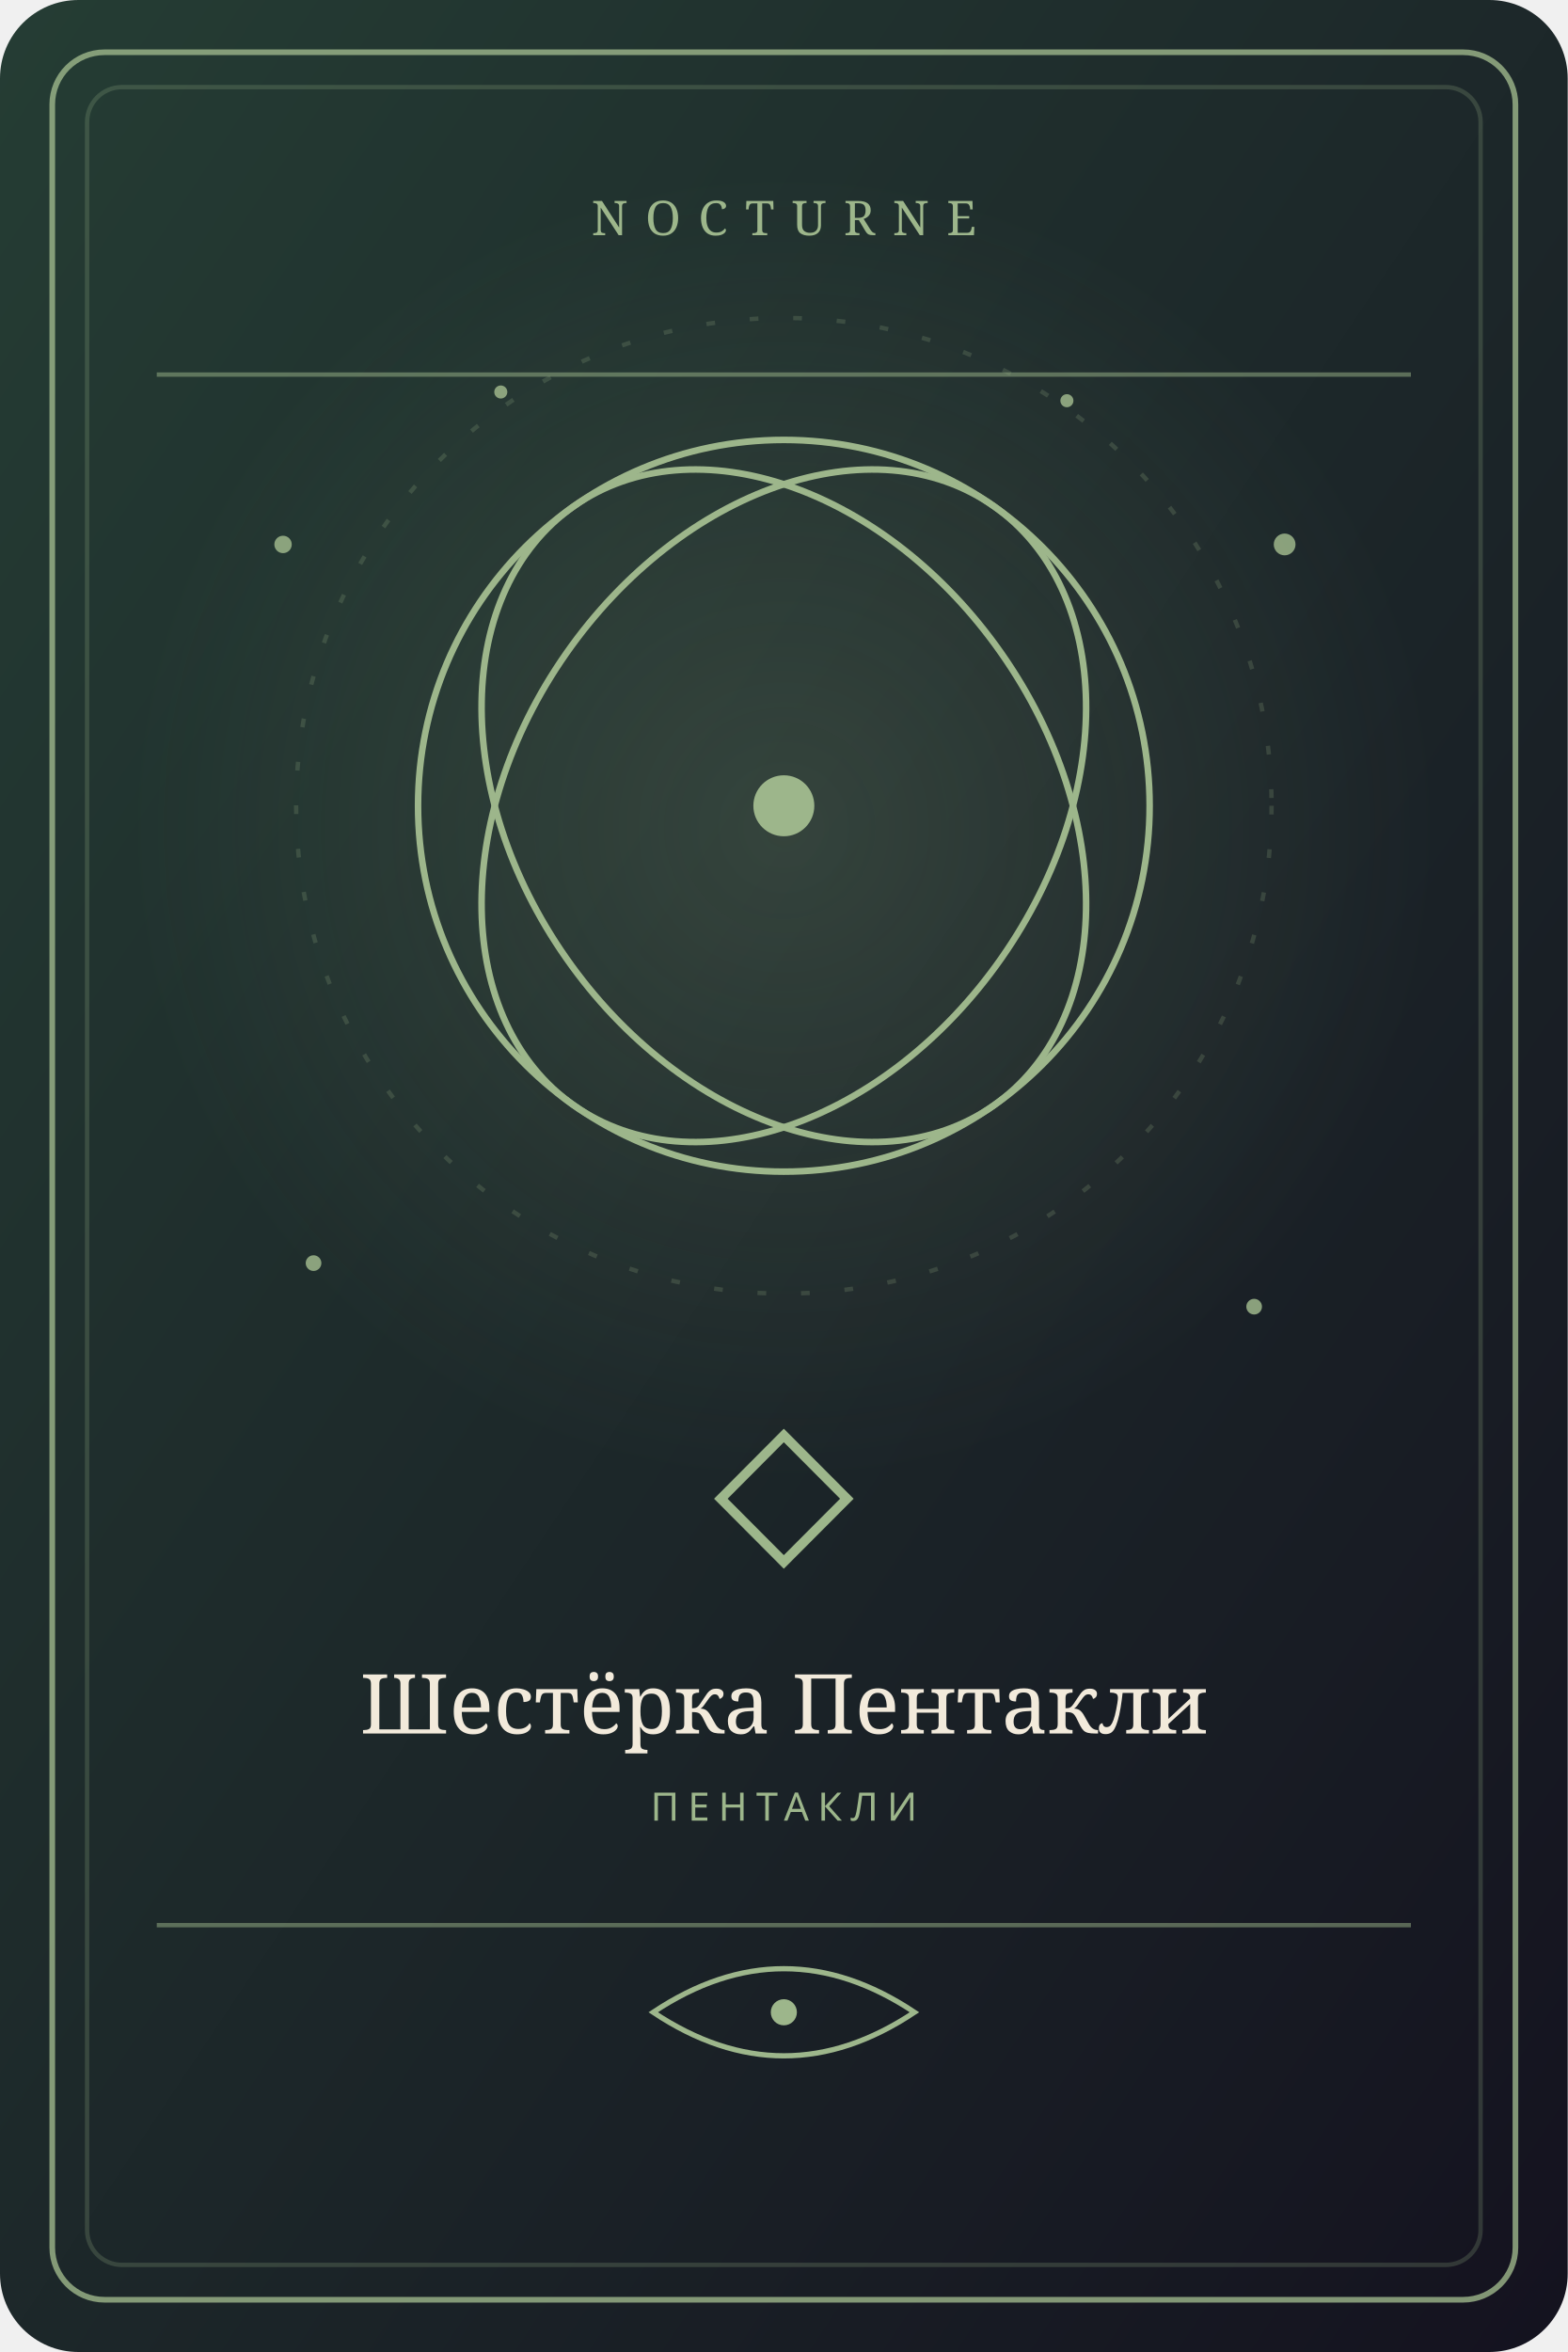
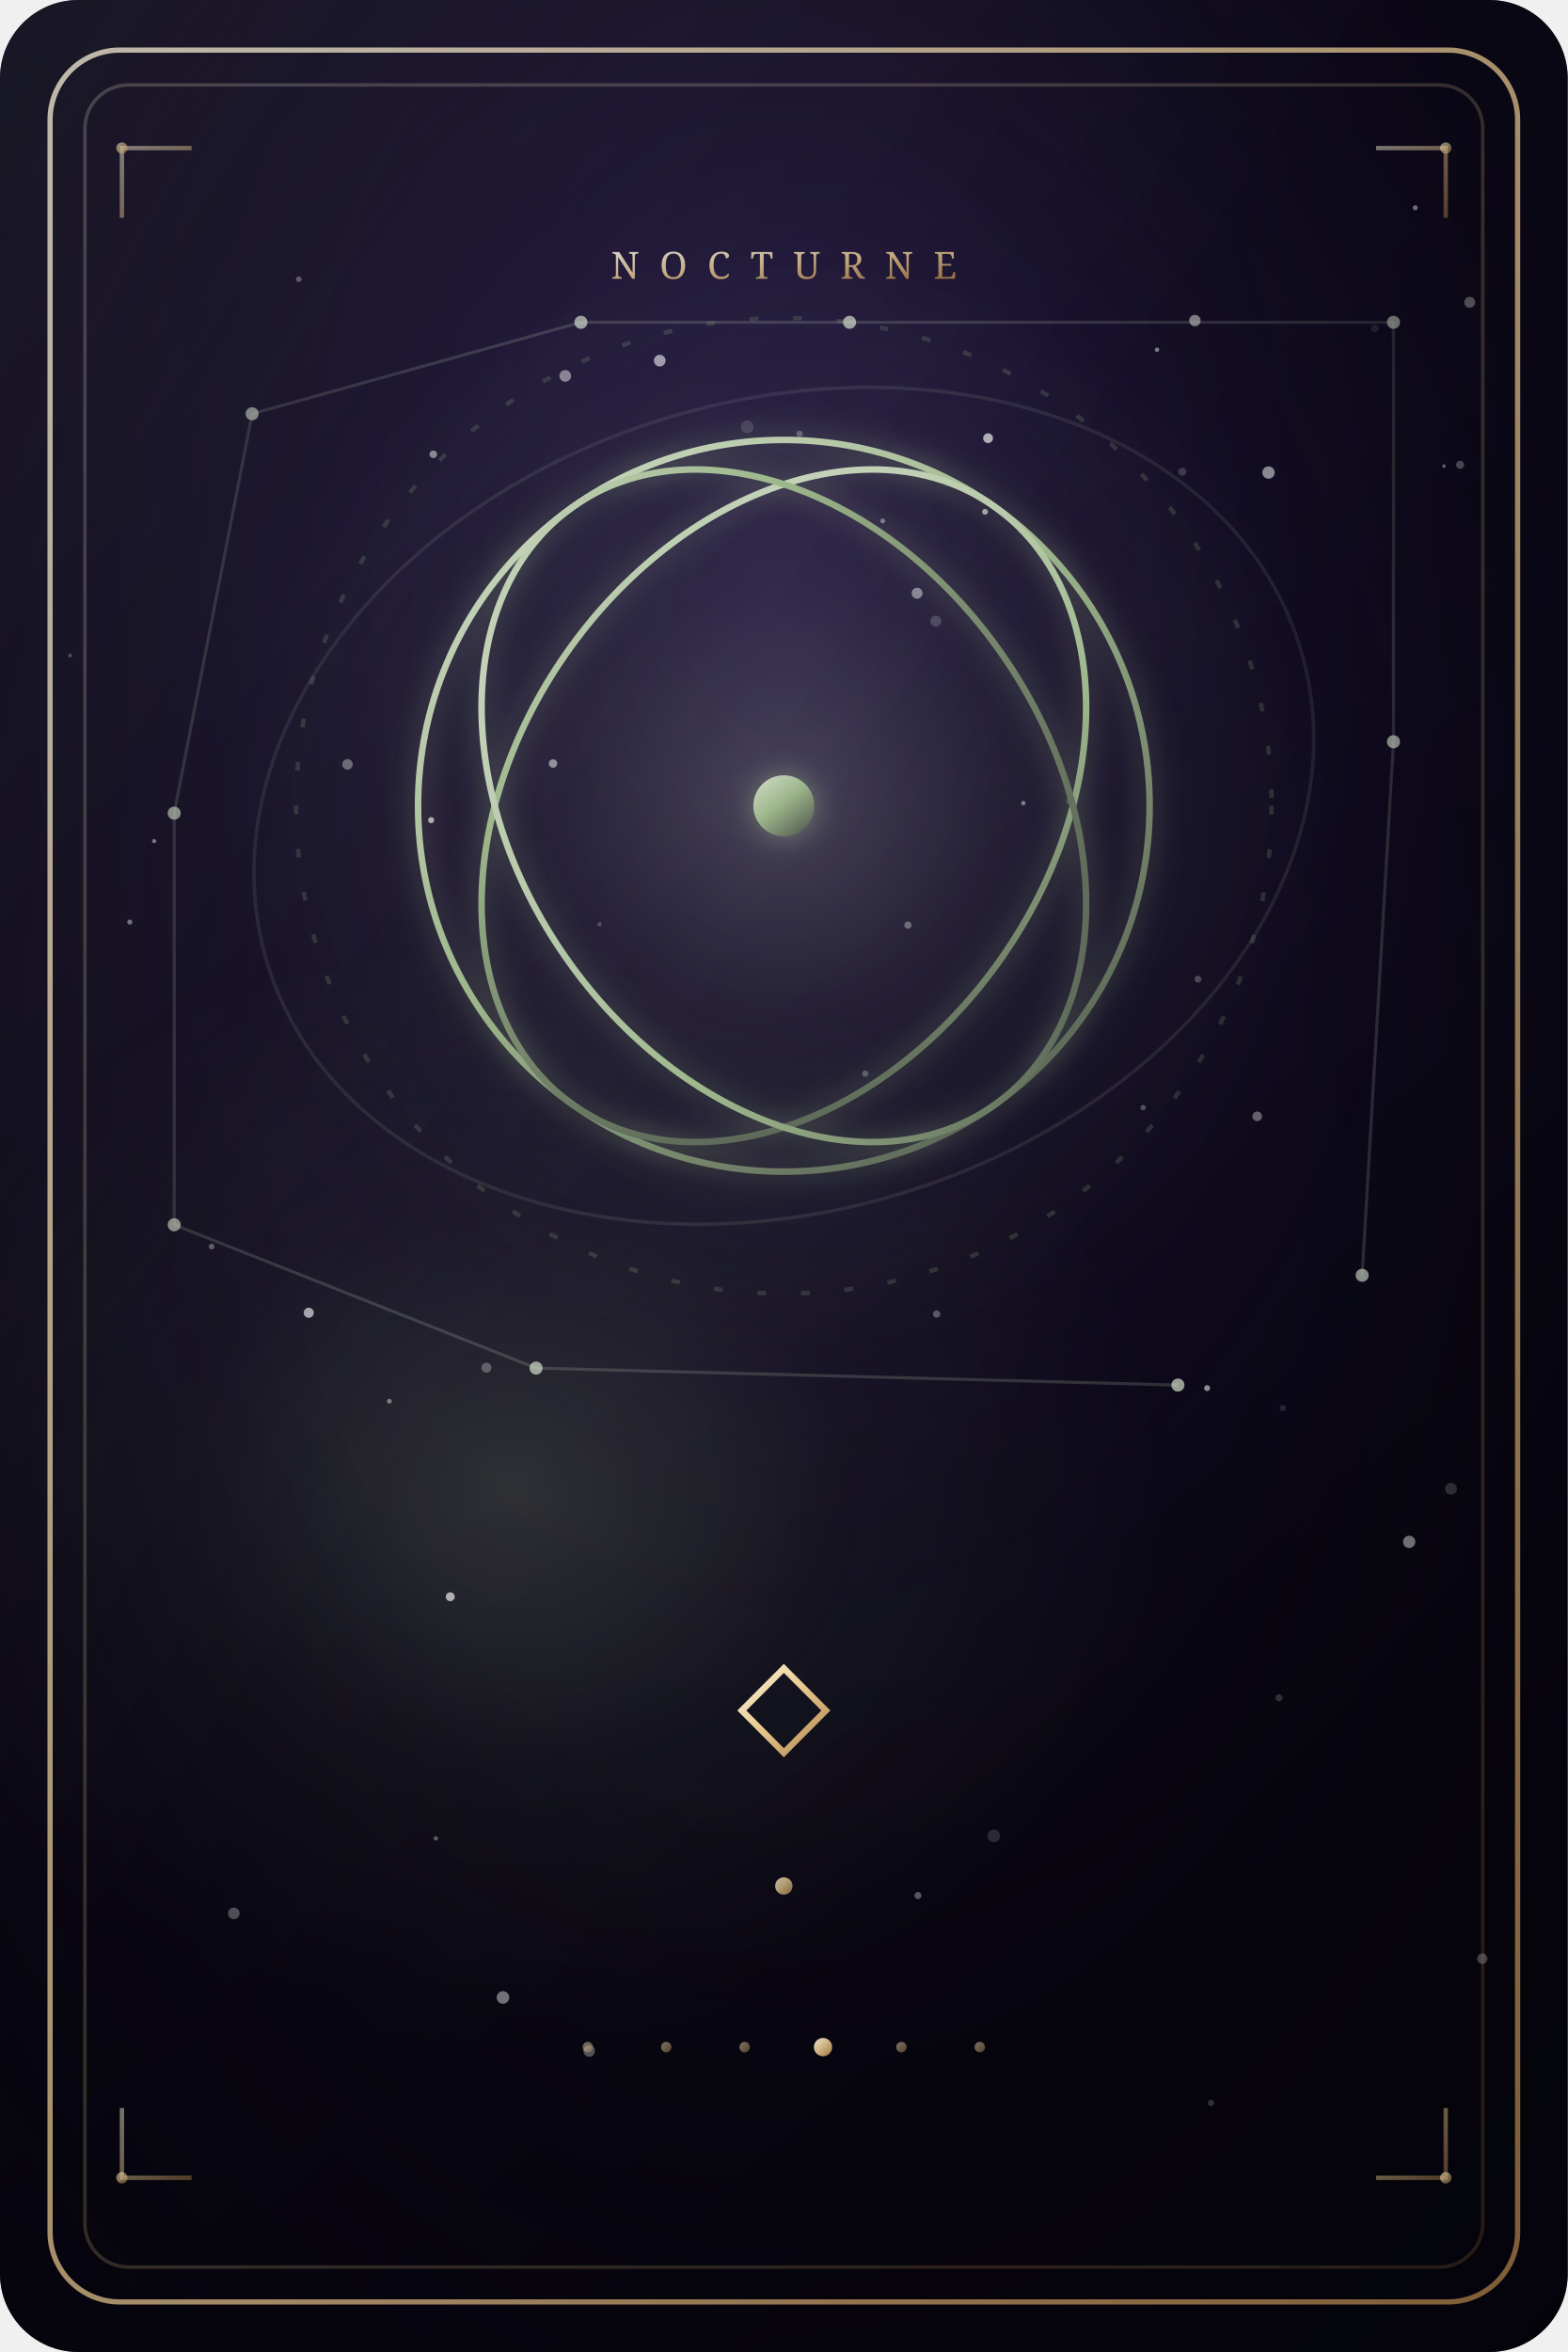
<svg xmlns="http://www.w3.org/2000/svg" viewBox="0 0 360 540" role="img" aria-label="Nocturne Tarot — Шестёрка Пентакли">
  <defs>
-     <linearGradient id="bg" x1="0" y1="0" x2="1" y2="1">
-       <stop stop-color="#253d34" />
-       <stop offset="1" stop-color="#14121f" />
+     <linearGradient id="bg" x1="0" y1="0" x2=".55" y2="1">
+       <stop offset="0" stop-color="#161029" />
+       <stop offset=".5" stop-color="#0e0a1b" />
+       <stop offset="1" stop-color="#06040d" />
    </linearGradient>
-     <radialGradient id="glow">
-       <stop stop-color="#9db68b" stop-opacity=".18" />
+     <radialGradient id="neb" cx=".5" cy=".26" r=".66">
+       <stop offset="0" stop-color="#6b4ab4" stop-opacity=".26" />
+       <stop offset=".5" stop-color="#3d2a6b" stop-opacity=".1" />
+       <stop offset="1" stop-color="#0a0814" stop-opacity="0" />
+     </radialGradient>
+     <radialGradient id="accentGlow" cx=".5" cy=".5" r=".5">
+       <stop offset="0" stop-color="#9db68b" stop-opacity=".22" />
+       <stop offset=".5" stop-color="#9db68b" stop-opacity=".06" />
      <stop offset="1" stop-color="#9db68b" stop-opacity="0" />
    </radialGradient>
+     <radialGradient id="halo" cx=".5" cy=".5" r=".5">
+       <stop offset="0" stop-color="#d3decb" stop-opacity=".22" />
+       <stop offset=".4" stop-color="#9db68b" stop-opacity=".08" />
+       <stop offset="1" stop-color="#9db68b" stop-opacity="0" />
+     </radialGradient>
+     <radialGradient id="vig" cx=".5" cy=".44" r=".76">
+       <stop offset=".42" stop-color="#04030a" stop-opacity="0" />
+       <stop offset="1" stop-color="#04030a" stop-opacity=".8" />
+     </radialGradient>
+     <linearGradient id="gold" x1="0" y1="0" x2="1" y2="1">
+       <stop offset="0" stop-color="#fff6df" />
+       <stop offset=".45" stop-color="#e8cc93" />
+       <stop offset="1" stop-color="#ad7f47" />
+     </linearGradient>
+     <linearGradient id="sig" x1="0" y1="0" x2=".8" y2="1">
+       <stop offset="0" stop-color="#d3decb" />
+       <stop offset=".5" stop-color="#9db68b" />
+       <stop offset="1" stop-color="#576154" />
+     </linearGradient>
+     <linearGradient id="sheen" x1="0" y1="0" x2="1" y2="1">
+       <stop offset="0" stop-color="#ffffff" stop-opacity=".06" />
+       <stop offset=".45" stop-color="#ffffff" stop-opacity="0" />
+     </linearGradient>
+     <filter id="glow" x="-40%" y="-40%" width="180%" height="180%">
+       <feDropShadow dx="0" dy="0" stdDeviation="3.2" flood-color="#9db68b" flood-opacity=".55" />
+     </filter>
  </defs>
  <rect width="360" height="540" rx="18" fill="url(#bg)" />
-   <rect x="12" y="12" width="336" height="516" rx="12" fill="none" stroke="#9db68b" stroke-opacity=".8" stroke-width="1.3" />
-   <rect x="20" y="20" width="320" height="500" rx="8" fill="none" stroke="#9db68b" stroke-opacity=".22" />
-   <circle cx="180" cy="190" r="150" fill="url(#glow)" />
-   <path d="M36 86 H324 M36 442 H324" stroke="#9db68b" stroke-opacity=".5" />
+   <rect width="360" height="540" rx="18" fill="url(#neb)" />
+   <ellipse cx="118" cy="343" rx="150" ry="128" fill="url(#accentGlow)" />
+   <g>
+     <circle cx="210.6" cy="136.2" r="1.26" fill="#fff" opacity="0.46" />
+     <circle cx="294.6" cy="323.3" r="0.70" fill="#fff" opacity="0.13" />
+     <circle cx="340.4" cy="449.7" r="1.19" fill="#fff" opacity="0.48" />
+     <circle cx="274.4" cy="73.6" r="1.31" fill="#fff" opacity="0.53" />
+     <circle cx="315.7" cy="75.4" r="0.88" fill="#fff" opacity="0.12" />
+     <circle cx="103.4" cy="366.6" r="1.03" fill="#fff" opacity="0.64" />
+     <circle cx="278.1" cy="482.8" r="0.72" fill="#fff" opacity="0.29" />
+     <circle cx="151.5" cy="82.8" r="1.34" fill="#fff" opacity="0.57" />
+     <circle cx="115.5" cy="458.6" r="1.45" fill="#fff" opacity="0.55" />
+     <circle cx="271.5" cy="108.3" r="0.93" fill="#fff" opacity="0.18" />
+     <circle cx="89.4" cy="321.7" r="0.55" fill="#fff" opacity="0.41" />
+     <circle cx="288.7" cy="256.3" r="1.11" fill="#fff" opacity="0.35" />
+     <circle cx="245.9" cy="183.9" r="1.05" fill="#fff" opacity="0.17" />
+     <circle cx="111.7" cy="314.0" r="1.14" fill="#fff" opacity="0.28" />
+     <circle cx="208.5" cy="212.4" r="0.84" fill="#fff" opacity="0.34" />
+     <circle cx="323.6" cy="354.0" r="1.41" fill="#fff" opacity="0.55" />
+     <circle cx="48.6" cy="286.2" r="0.65" fill="#fff" opacity="0.35" />
+     <circle cx="325.0" cy="47.7" r="0.58" fill="#fff" opacity="0.64" />
+     <circle cx="337.5" cy="69.4" r="1.26" fill="#fff" opacity="0.46" />
+     <circle cx="100.1" cy="422.1" r="0.49" fill="#fff" opacity="0.41" />
+     <circle cx="226.9" cy="100.6" r="1.13" fill="#fff" opacity="0.65" />
+     <circle cx="265.7" cy="80.3" r="0.51" fill="#fff" opacity="0.49" />
+     <circle cx="214.9" cy="142.6" r="1.25" fill="#fff" opacity="0.18" />
+     <circle cx="68.6" cy="64.1" r="0.65" fill="#fff" opacity="0.37" />
+     <circle cx="335.3" cy="106.7" r="0.93" fill="#fff" opacity="0.36" />
+     <circle cx="53.7" cy="439.3" r="1.33" fill="#fff" opacity="0.43" />
+     <circle cx="226.2" cy="117.5" r="0.67" fill="#fff" opacity="0.60" />
+     <circle cx="331.6" cy="107.0" r="0.41" fill="#fff" opacity="0.50" />
+     <circle cx="275.1" cy="224.8" r="0.79" fill="#fff" opacity="0.24" />
+     <circle cx="137.7" cy="212.2" r="0.47" fill="#fff" opacity="0.23" />
+     <circle cx="215.1" cy="301.7" r="0.85" fill="#fff" opacity="0.29" />
+     <circle cx="70.9" cy="301.4" r="1.16" fill="#fff" opacity="0.61" />
+     <circle cx="135.3" cy="470.9" r="1.32" fill="#fff" opacity="0.40" />
+     <circle cx="262.5" cy="254.3" r="0.62" fill="#fff" opacity="0.27" />
+     <circle cx="171.6" cy="98.0" r="1.46" fill="#fff" opacity="0.14" />
+     <circle cx="235.0" cy="184.4" r="0.50" fill="#fff" opacity="0.45" />
+     <circle cx="333.2" cy="341.8" r="1.36" fill="#fff" opacity="0.21" />
+     <circle cx="277.2" cy="318.7" r="0.68" fill="#fff" opacity="0.54" />
+     <circle cx="228.2" cy="421.5" r="1.45" fill="#fff" opacity="0.15" />
+     <circle cx="225.3" cy="114.7" r="0.45" fill="#fff" opacity="0.20" />
+     <circle cx="79.8" cy="175.5" r="1.21" fill="#fff" opacity="0.35" />
+     <circle cx="202.7" cy="119.6" r="0.56" fill="#fff" opacity="0.39" />
+     <circle cx="99.5" cy="104.3" r="0.87" fill="#fff" opacity="0.49" />
+     <circle cx="293.7" cy="389.8" r="0.81" fill="#fff" opacity="0.20" />
+     <circle cx="127.0" cy="175.3" r="0.97" fill="#fff" opacity="0.51" />
+     <circle cx="198.7" cy="246.5" r="0.73" fill="#fff" opacity="0.26" />
+     <circle cx="99.0" cy="188.3" r="0.70" fill="#fff" opacity="0.65" />
+     <circle cx="16.1" cy="150.5" r="0.46" fill="#fff" opacity="0.33" />
+     <circle cx="35.4" cy="193.1" r="0.48" fill="#fff" opacity="0.51" />
+     <circle cx="29.8" cy="211.7" r="0.58" fill="#fff" opacity="0.49" />
+     <circle cx="291.3" cy="108.5" r="1.42" fill="#fff" opacity="0.58" />
+     <circle cx="129.8" cy="86.3" r="1.35" fill="#fff" opacity="0.46" />
+     <circle cx="183.6" cy="99.6" r="0.73" fill="#fff" opacity="0.28" />
+     <circle cx="210.8" cy="435.2" r="0.80" fill="#fff" opacity="0.35" />
+   </g>
+   <g>
+     <circle cx="270.5" cy="318.0" r="1.5" fill="#d3decb" opacity=".7" />
+     <circle cx="123.1" cy="314.1" r="1.5" fill="#d3decb" opacity=".7" />
+     <circle cx="40.0" cy="281.2" r="1.5" fill="#d3decb" opacity=".7" />
+     <circle cx="40.0" cy="186.7" r="1.5" fill="#d3decb" opacity=".7" />
+     <circle cx="57.9" cy="95.0" r="1.5" fill="#d3decb" opacity=".7" />
+     <circle cx="133.4" cy="74.0" r="1.5" fill="#d3decb" opacity=".7" />
+     <circle cx="195.1" cy="74.0" r="1.5" fill="#d3decb" opacity=".7" />
+     <circle cx="320.0" cy="74.0" r="1.5" fill="#d3decb" opacity=".7" />
+     <circle cx="320.0" cy="170.3" r="1.5" fill="#d3decb" opacity=".7" />
+     <circle cx="312.8" cy="292.8" r="1.5" fill="#d3decb" opacity=".7" />
+     <line x1="270.5" y1="318.0" x2="123.1" y2="314.1" stroke="#d3decb" stroke-opacity=".18" stroke-width=".7" />
+     <line x1="123.1" y1="314.1" x2="40.0" y2="281.2" stroke="#d3decb" stroke-opacity=".18" stroke-width=".7" />
+     <line x1="40.0" y1="281.2" x2="40.0" y2="186.7" stroke="#d3decb" stroke-opacity=".18" stroke-width=".7" />
+     <line x1="40.0" y1="186.7" x2="57.9" y2="95.0" stroke="#d3decb" stroke-opacity=".18" stroke-width=".7" />
+     <line x1="57.9" y1="95.0" x2="133.4" y2="74.0" stroke="#d3decb" stroke-opacity=".18" stroke-width=".7" />
+     <line x1="133.4" y1="74.0" x2="195.1" y2="74.0" stroke="#d3decb" stroke-opacity=".18" stroke-width=".7" />
+     <line x1="195.1" y1="74.0" x2="320.0" y2="74.0" stroke="#d3decb" stroke-opacity=".18" stroke-width=".7" />
+     <line x1="320.0" y1="74.0" x2="320.0" y2="170.3" stroke="#d3decb" stroke-opacity=".18" stroke-width=".7" />
+     <line x1="320.0" y1="170.3" x2="312.8" y2="292.8" stroke="#d3decb" stroke-opacity=".18" stroke-width=".7" />
+   </g>
+   <ellipse cx="180" cy="185" rx="124" ry="93" transform="rotate(-17 180 185)" fill="none" stroke="#d3decb" stroke-opacity=".1" stroke-width=".8" />
+   <rect width="360" height="540" rx="18" fill="url(#vig)" />
+   <rect width="360" height="540" rx="18" fill="url(#sheen)" />
+   <circle cx="180" cy="185" r="126" fill="url(#halo)" />
+   <rect x="11.5" y="11.5" width="337" height="517" rx="16" fill="none" stroke="url(#gold)" stroke-opacity=".72" stroke-width="1.2" />
+   <rect x="19.5" y="19.5" width="321" height="501" rx="10" fill="none" stroke="url(#gold)" stroke-opacity=".2" stroke-width=".8" />
+   <g stroke="url(#gold)" stroke-opacity=".45" stroke-width="1" fill="none">
+     <path d="M28 50 V34 H44" />
+     <path d="M332 50 V34 H316" />
+     <path d="M28 484 V500 H44" />
+     <path d="M332 484 V500 H316" />
+   </g>
+   <g fill="url(#gold)" opacity=".55">
+     <circle cx="28" cy="34" r="1.3" />
+     <circle cx="332" cy="34" r="1.3" />
+     <circle cx="28" cy="500" r="1.3" />
+     <circle cx="332" cy="500" r="1.3" />
+   </g>
+   <path d="M58 60 H114 M246 60 H302" stroke="url(#gold)" stroke-opacity=".34" stroke-width=".9" />
+   <text x="180" y="64" text-anchor="middle" fill="url(#gold)" fill-opacity=".82" font-family="Georgia,serif" font-size="8.6" letter-spacing="4.6">NOCTURNE</text>
  <circle cx="180" cy="185" r="112" fill="none" stroke="#9db68b" stroke-opacity=".2" stroke-dasharray="2 8" />
-   <circle cx="180" cy="185" r="84.0" fill="none" stroke="#9db68b" stroke-width="1.5" />
-   <ellipse cx="180" cy="185" rx="61" ry="84" transform="rotate(35 180 185)" fill="none" stroke="#9db68b" stroke-width="1.5" />
-   <ellipse cx="180" cy="185" rx="61" ry="84" transform="rotate(-35 180 185)" fill="none" stroke="#9db68b" stroke-width="1.5" />
-   <circle cx="180" cy="185" r="7" fill="#9db68b" />
-   <g fill="#9db68b" opacity=".85">
-     <circle cx="65" cy="125" r="2" />
-     <circle cx="295" cy="125" r="2.5" />
-     <circle cx="72" cy="290" r="1.8" />
-     <circle cx="288" cy="300" r="1.8" />
-     <circle cx="115" cy="90" r="1.5" />
-     <circle cx="245" cy="92" r="1.5" />
+   <g filter="url(#glow)">
+     <circle cx="180" cy="185" r="84.0" fill="none" stroke="url(#sig)" stroke-width="1.5" />
+     <ellipse cx="180" cy="185" rx="61" ry="84" transform="rotate(35 180 185)" fill="none" stroke="url(#sig)" stroke-width="1.5" />
+     <ellipse cx="180" cy="185" rx="61" ry="84" transform="rotate(-35 180 185)" fill="none" stroke="url(#sig)" stroke-width="1.5" />
+     <circle cx="180" cy="185" r="7" fill="url(#sig)" />
  </g>
-   <text x="180" y="54" text-anchor="middle" fill="#9db68b" font-family="Georgia,serif" font-size="11" letter-spacing="4">NOCTURNE</text>
-   <text x="180" y="355" text-anchor="middle" fill="#9db68b" font-family="Georgia,serif" font-size="42">◇</text>
-   <text x="180" y="398" text-anchor="middle" fill="#f2eadb" font-family="Georgia,serif" font-size="19">Шестёрка Пентакли</text>
-   <text x="180" y="418" text-anchor="middle" fill="#9db68b" font-family="sans-serif" font-size="9" letter-spacing="2">ПЕНТАКЛИ</text>
-   <path d="M150 462 Q180 442 210 462 Q180 482 150 462Z" fill="none" stroke="#9db68b" stroke-width="1.2" />
-   <circle cx="180" cy="462" r="3" fill="#9db68b" />
+   <text x="180" y="400" text-anchor="middle" fill="url(#gold)" font-family="Georgia,serif" font-size="28">◇</text>
+   <path d="M112 433 H166 M194 433 H248" stroke="url(#gold)" stroke-opacity=".3" stroke-width=".9" />
+   <circle cx="180" cy="433" r="2" fill="url(#gold)" opacity=".75" />
+   <g>
+     <circle cx="135" cy="470" r="1.2" fill="url(#gold)" opacity="0.45" />
+     <circle cx="153" cy="470" r="1.2" fill="url(#gold)" opacity="0.45" />
+     <circle cx="171" cy="470" r="1.2" fill="url(#gold)" opacity="0.45" />
+     <circle cx="189" cy="470" r="2.1" fill="url(#gold)" opacity="0.9" />
+     <circle cx="207" cy="470" r="1.2" fill="url(#gold)" opacity="0.45" />
+     <circle cx="225" cy="470" r="1.2" fill="url(#gold)" opacity="0.45" />
+   </g>
</svg>
